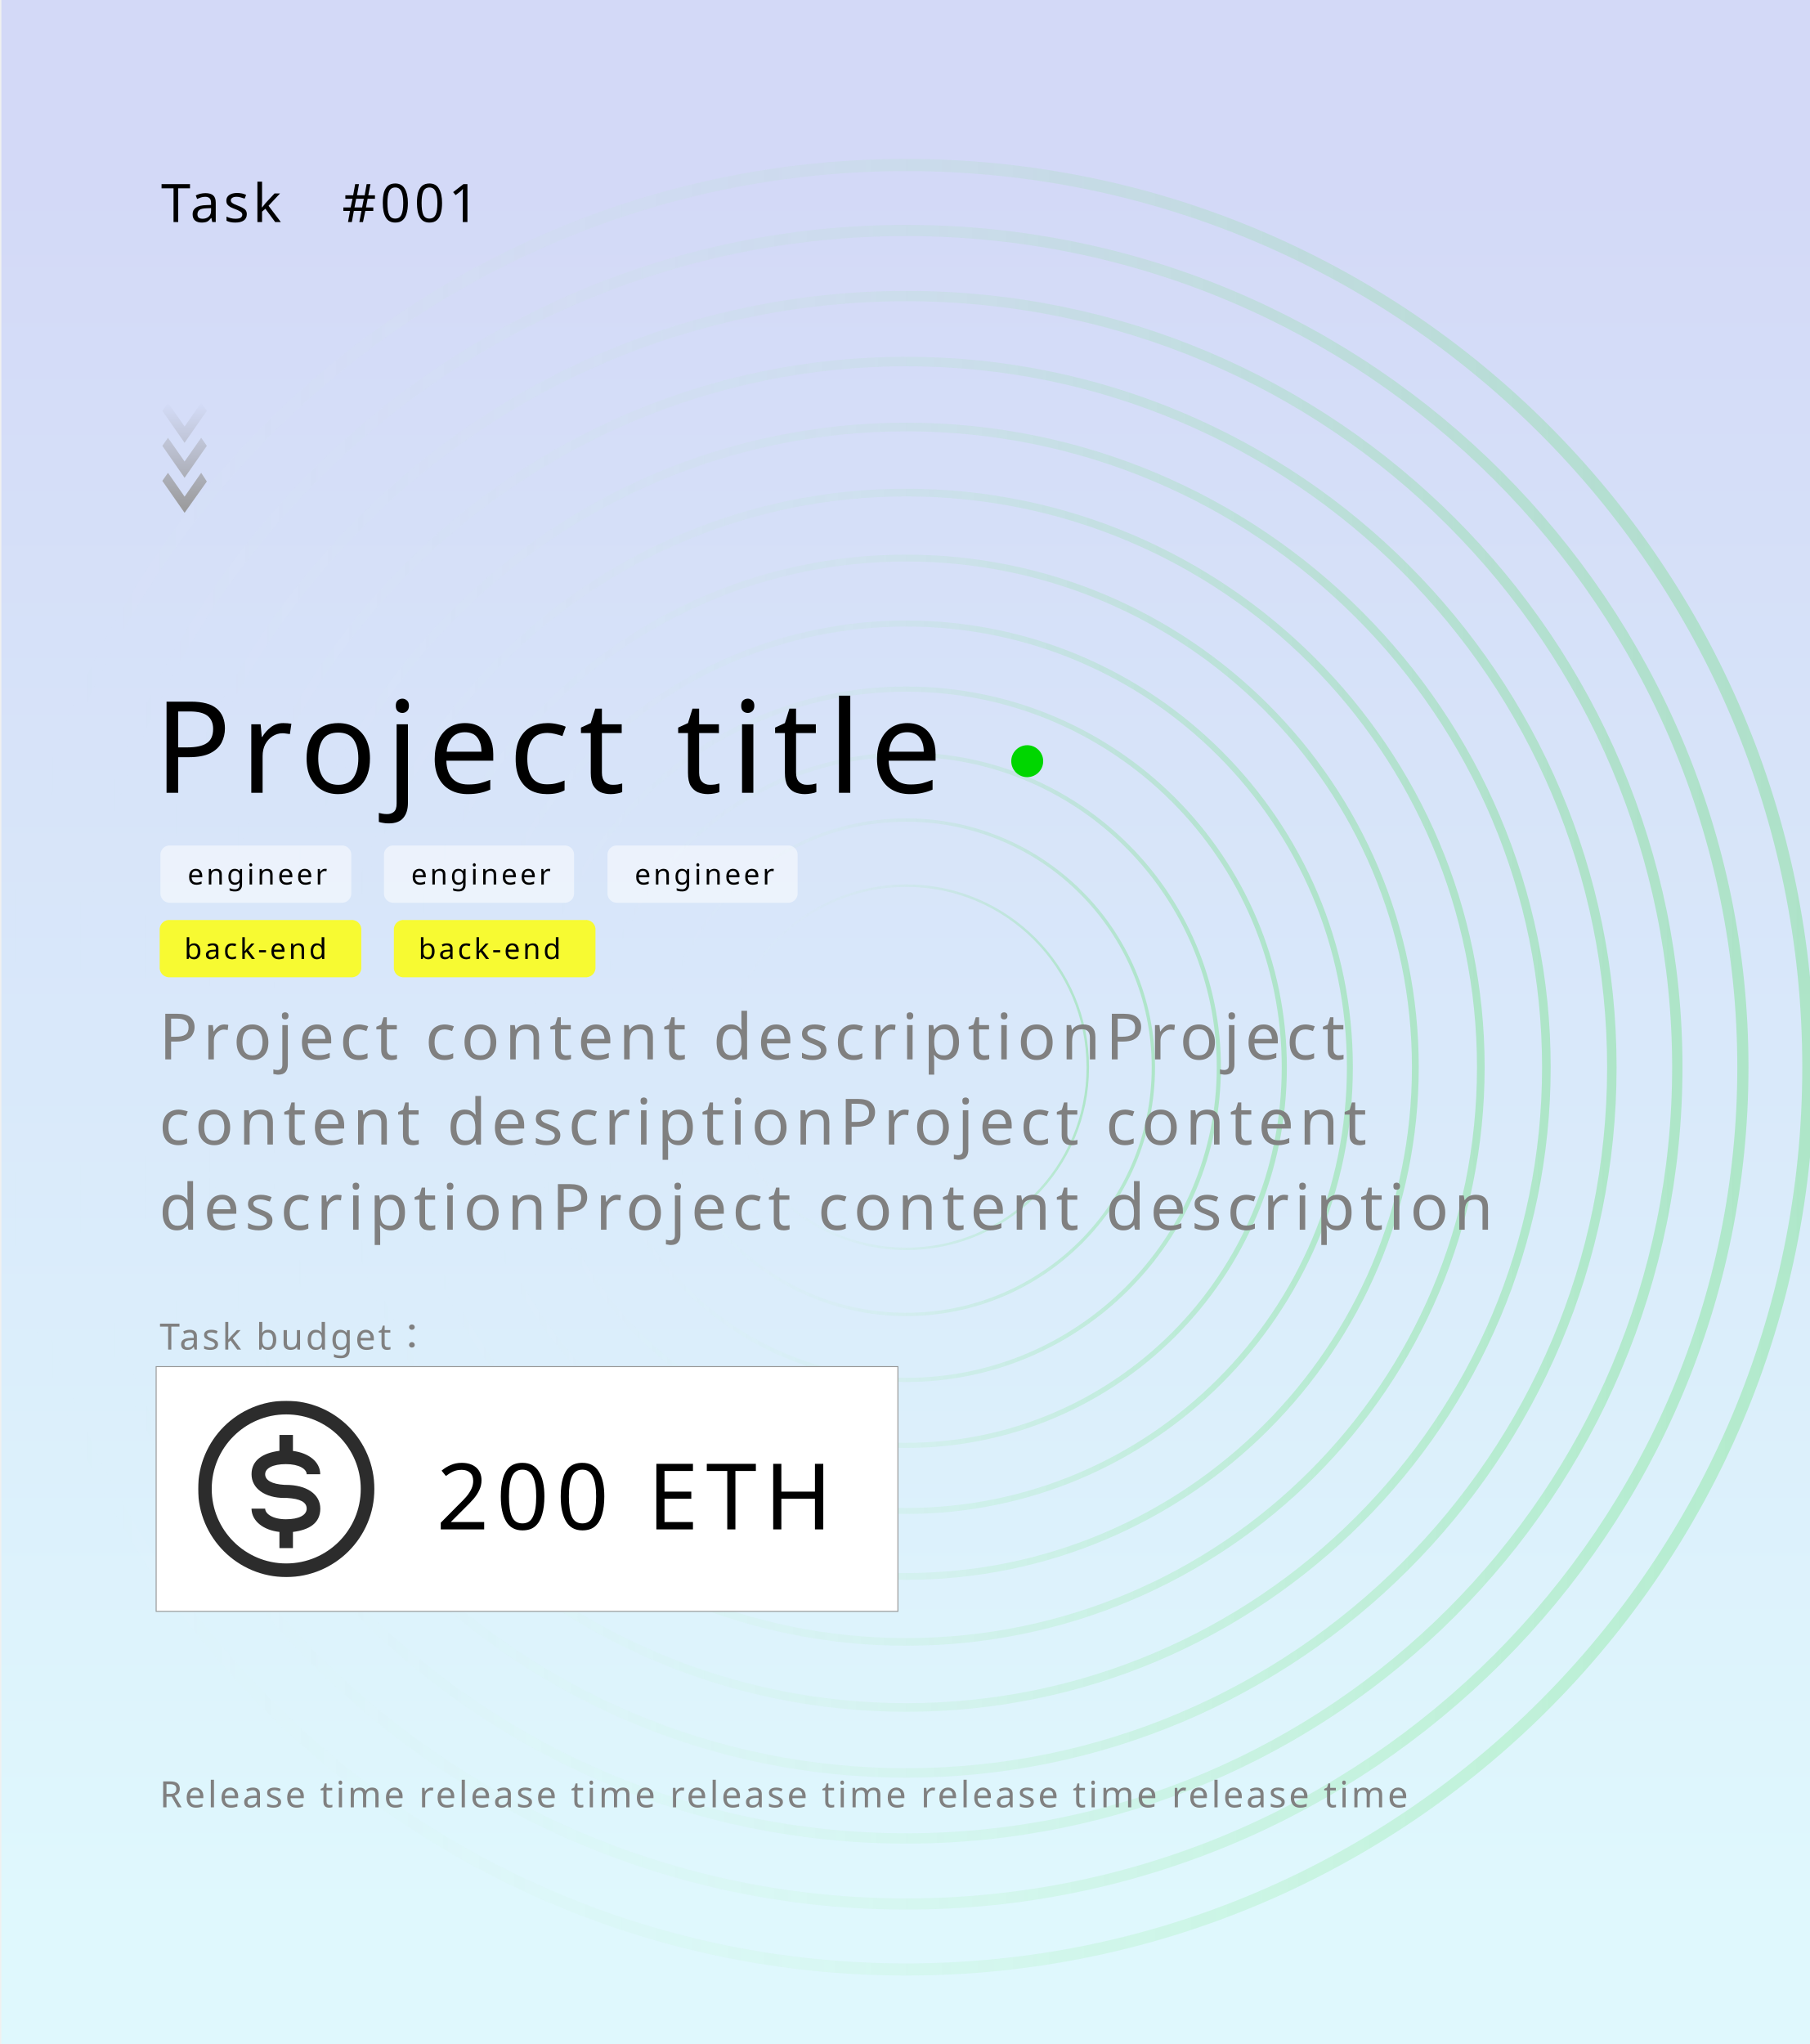
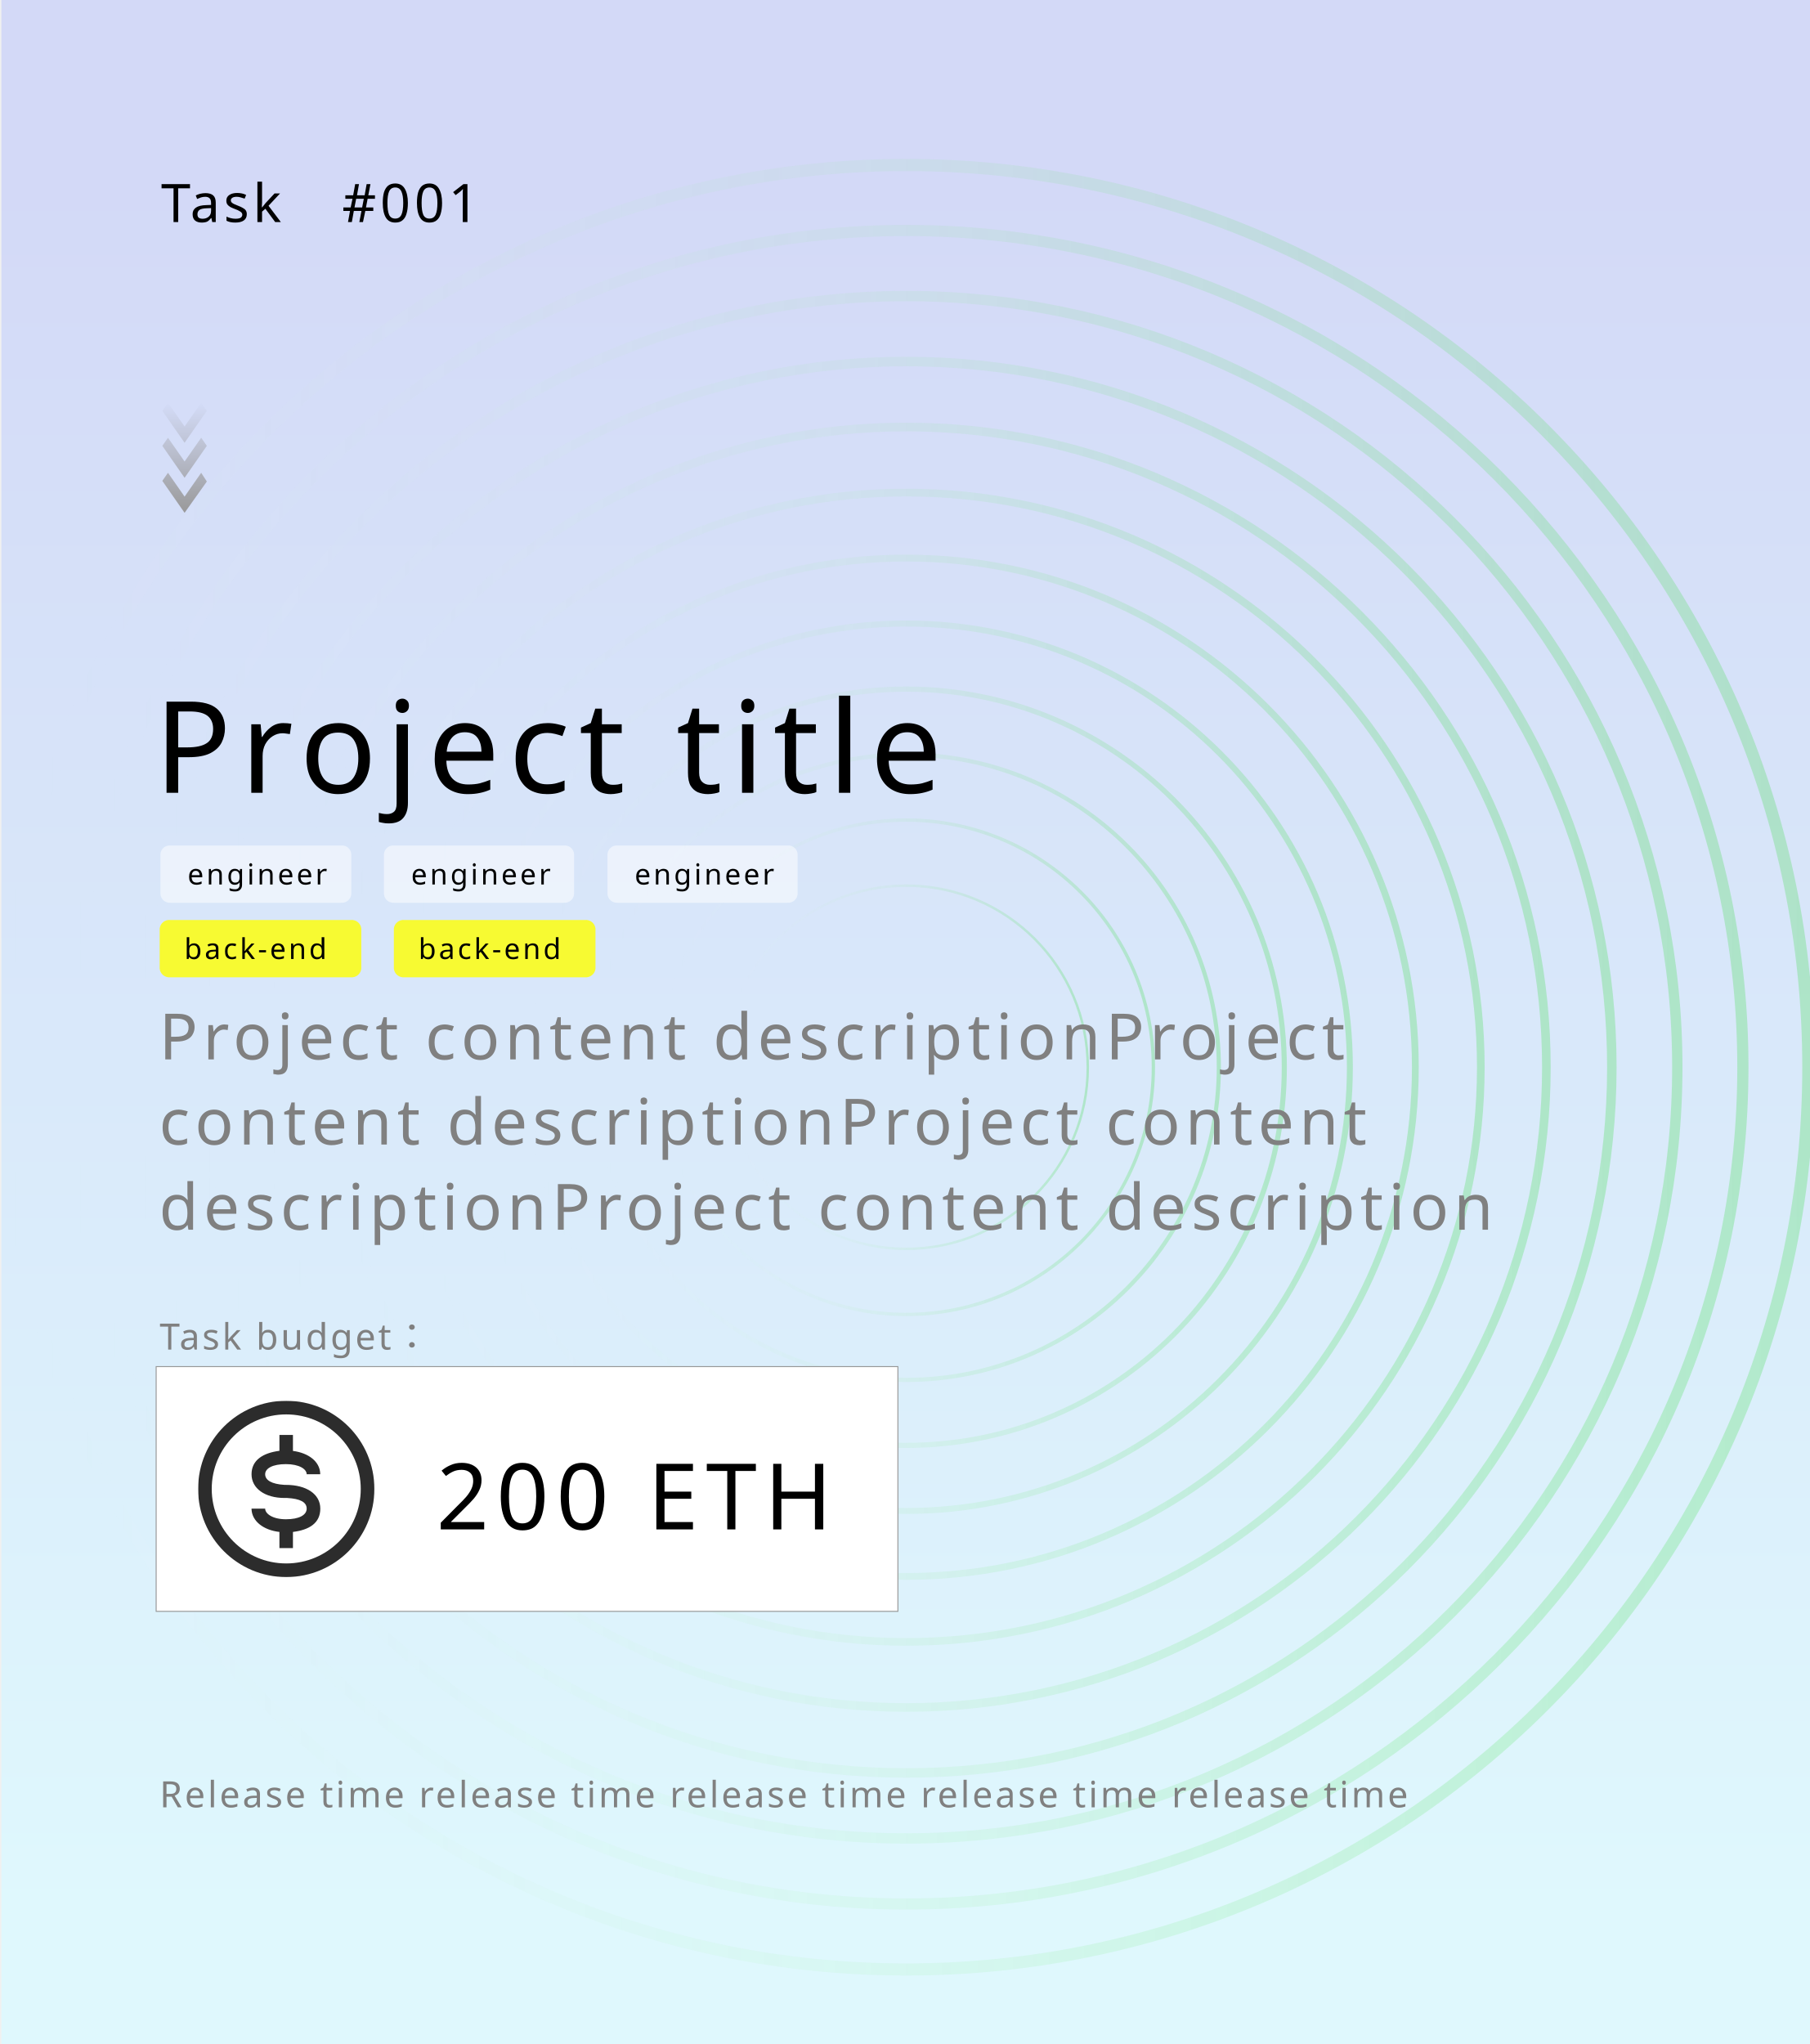
<svg xmlns="http://www.w3.org/2000/svg" xmlns:xlink="http://www.w3.org/1999/xlink" id="l_1" data-name="l 1" viewBox="0 0 170 192">
  <defs>
-     <style>
-       .c1,.c16,.c19{fill:#fff;}.c1,.c18,.c19,.c26{fill-rule:evenodd;}.c2{fill:url(#a_17);}.c3{opacity:0.2;}.c10,.c11,.c12,.c13,.c14,.c15,.c4,.c5,.c6,.c7,.c8,.c9{fill:none;stroke-miterlimit:10;}.c4{stroke-width:1.14px;stroke:url(#a);}.c5{stroke-width:1.05px;stroke:url(#a-2);}.c6{stroke-width:0.97px;stroke:url(#a-3);}.c7{stroke-width:0.89px;stroke:url(#a-4);}.c8{stroke-width:0.81px;stroke:url(#a-5);}.c9{stroke-width:0.72px;stroke:url(#a-6);}.c10{stroke-width:0.64px;stroke:url(#a-7);}.c11{stroke-width:0.56px;stroke:url(#a-8);}.c12{stroke-width:0.48px;stroke:url(#a-9);}.c13{stroke-width:0.39px;stroke:url(#a-10);}.c14{stroke-width:0.31px;stroke:url(#a-11);}.c15{stroke-width:0.23px;stroke:url(#a-12);}.c16{stroke:#979797;stroke-width:0.09px;}.c17{mask:url(#mask);}.c18{fill:#2c2c2c;}.c19{opacity:0.5;}.c20,.c21{isolation:isolate;}.c21{font-size:2.71px;letter-spacing:0.09em;}.c21,.c28{font-family:PingFangSC-Regular-GBpc-EUC-H, PingFang SC;}.c22{fill:url(#a_44);}.c23{font-size:12px;font-family:PingFangSC-Semibold-GBpc-EUC-H, PingFang SC;letter-spacing:0.07em;}.c24{font-size:6px;letter-spacing:0.08em;}.c24,.c25{fill:gray;font-family:PingFangSC-Light-GBpc-EUC-H, PingFang SC;}.c25{font-size:3.4px;letter-spacing:0.07em;}.c26{fill:#ff0;opacity:0.8;}.c27{font-size:8.63px;font-family:PingFangSC-Medium-GBpc-EUC-H, PingFang SC;letter-spacing:0.08em;}.c28{font-size:5px;letter-spacing:0.07em;}.c29{fill:#00d600;}
-     </style>
    <linearGradient id="a_17" x1="85.12" y1="17.17" x2="85.13" y2="180.08" gradientUnits="userSpaceOnUse">
      <stop offset="0" stop-color="#d3d9f7" />
      <stop offset="1" stop-color="#dff8fd" />
    </linearGradient>
-     <linearGradient id="a" x1="-0.19" y1="100.25" x2="170.44" y2="100.25" gradientUnits="userSpaceOnUse">
+     <linearGradient id="a" x1="-.19" y1="100.25" x2="170.44" y2="100.25" gradientUnits="userSpaceOnUse">
      <stop offset="0" stop-color="#fff" stop-opacity="0" />
      <stop offset="1" stop-color="#00d600" />
    </linearGradient>
    <linearGradient id="a-2" x1="6" y1="100.25" x2="164.25" y2="100.25" xlink:href="#a" />
    <linearGradient id="a-3" x1="12.2" y1="100.25" x2="158.05" y2="100.25" xlink:href="#a" />
    <linearGradient id="a-4" x1="18.39" y1="100.25" x2="151.86" y2="100.25" xlink:href="#a" />
    <linearGradient id="a-5" x1="24.58" y1="100.25" x2="145.67" y2="100.25" xlink:href="#a" />
    <linearGradient id="a-6" x1="30.78" y1="100.25" x2="139.47" y2="100.25" xlink:href="#a" />
    <linearGradient id="a-7" x1="36.97" y1="100.25" x2="133.28" y2="100.25" xlink:href="#a" />
    <linearGradient id="a-8" x1="43.17" y1="100.25" x2="127.08" y2="100.25" xlink:href="#a" />
    <linearGradient id="a-9" x1="49.36" y1="100.25" x2="120.89" y2="100.25" xlink:href="#a" />
    <linearGradient id="a-10" x1="55.56" y1="100.25" x2="114.69" y2="100.25" xlink:href="#a" />
    <linearGradient id="a-11" x1="61.75" y1="100.25" x2="108.5" y2="100.25" xlink:href="#a" />
    <linearGradient id="a-12" x1="67.95" y1="100.25" x2="102.3" y2="100.25" xlink:href="#a" />
-     <mask id="mask" x="18.61" y="131.58" width="16.56" height="16.56" maskUnits="userSpaceOnUse">
-       <g>
-         <polygon id="path-1" class="c1" points="18.61 131.58 35.17 131.58 35.17 148.14 18.61 148.14 18.61 131.58" />
-       </g>
-     </mask>
-     <linearGradient id="a_44" x1="-399.35" y1="-508.52" x2="-389" y2="-508.52" gradientTransform="translate(-491.18 437.18) rotate(90)" gradientUnits="userSpaceOnUse">
+     <linearGradient id="a_44" x1="-399.35" y1="-508.52" x2="-389" y2="-508.52" gradientTransform="rotate(90 -464.18 -27)" gradientUnits="userSpaceOnUse">
      <stop offset="0" stop-color="#d4dcf8" />
      <stop offset="1" stop-color="#999" />
    </linearGradient>
+     <style>
+       .c19{fill:#fff}.c19,.c26{fill-rule:evenodd}.c19{opacity:.5}.c20,.c21{isolation:isolate}.c21{font-size:2.71px;letter-spacing:.09em}.c21,.c28{font-family:PingFangSC-Regular-GBpc-EUC-H,PingFang SC}.c25{fill:gray;font-family:PingFangSC-Light-GBpc-EUC-H,PingFang SC;font-size:3.4px;letter-spacing:.07em}.c26{fill:#ff0;opacity:.8}.c28{font-size:5px;letter-spacing:.07em}
+     </style>
+     <mask id="mask" x="18.61" y="131.58" width="16.56" height="16.56" maskUnits="userSpaceOnUse">
+       <path id="path-1" style="fill-rule:evenodd;fill:#fff" d="M18.61 131.58h16.56v16.56H18.61v-16.56z" />
+     </mask>
  </defs>
-   <rect class="c2" x="0.13" width="170" height="192" />
-   <g class="c3">
-     <circle class="c4" cx="85.13" cy="100.25" r="84.75" />
-     <circle class="c5" cx="85.13" cy="100.25" r="78.6" />
-     <circle class="c6" cx="85.13" cy="100.25" r="72.44" />
-     <circle class="c7" cx="85.13" cy="100.25" r="66.29" />
-     <circle class="c8" cx="85.13" cy="100.25" r="60.14" />
-     <circle class="c9" cx="85.13" cy="100.25" r="53.98" />
-     <circle class="c10" cx="85.13" cy="100.25" r="47.83" />
-     <circle class="c11" cx="85.13" cy="100.25" r="41.68" />
-     <circle class="c12" cx="85.13" cy="100.25" r="35.52" />
-     <circle class="c13" cx="85.13" cy="100.25" r="29.37" />
-     <circle class="c14" cx="85.13" cy="100.25" r="23.22" />
-     <circle class="c15" cx="85.13" cy="100.25" r="17.06" />
+   <path style="fill:url(#a_17)" d="M.13 0h170v192H.13z" />
+   <g style="opacity:.2">
+     <circle cx="85.13" cy="100.25" r="84.75" style="stroke-width:1.14px;stroke:url(#a);fill:none;stroke-miterlimit:10" />
+     <circle cx="85.13" cy="100.25" r="78.6" style="stroke-width:1.05px;stroke:url(#a-2);fill:none;stroke-miterlimit:10" />
+     <circle cx="85.13" cy="100.25" r="72.44" style="stroke-width:.97px;stroke:url(#a-3);fill:none;stroke-miterlimit:10" />
+     <circle cx="85.13" cy="100.25" r="66.29" style="stroke-width:.89px;stroke:url(#a-4);fill:none;stroke-miterlimit:10" />
+     <circle cx="85.13" cy="100.25" r="60.14" style="stroke-width:.81px;stroke:url(#a-5);fill:none;stroke-miterlimit:10" />
+     <circle cx="85.13" cy="100.25" r="53.98" style="stroke-width:.72px;stroke:url(#a-6);fill:none;stroke-miterlimit:10" />
+     <circle cx="85.13" cy="100.25" r="47.83" style="stroke-width:.64px;stroke:url(#a-7);fill:none;stroke-miterlimit:10" />
+     <circle cx="85.13" cy="100.25" r="41.68" style="stroke-width:.56px;stroke:url(#a-8);fill:none;stroke-miterlimit:10" />
+     <circle cx="85.13" cy="100.25" r="35.52" style="stroke-width:.48px;stroke:url(#a-9);fill:none;stroke-miterlimit:10" />
+     <circle cx="85.13" cy="100.25" r="29.37" style="stroke-width:.39px;stroke:url(#a-10);fill:none;stroke-miterlimit:10" />
+     <circle cx="85.13" cy="100.25" r="23.22" style="stroke-width:.31px;stroke:url(#a-11);fill:none;stroke-miterlimit:10" />
+     <circle cx="85.13" cy="100.25" r="17.06" style="stroke-width:.23px;stroke:url(#a-12);fill:none;stroke-miterlimit:10" />
  </g>
-   <rect class="c16" x="14.67" y="128.37" width="69.68" height="22.99" />
-   <g>
-     <g class="c17">
-       <path class="c18" d="M27.52,134.79v1.5c1.47.19,2.51,1,2.56,2.1v.09H28.81c0-.49-.72-.95-1.95-.95s-1.95.39-1.95.95.61.93,1.83,1h.12c1.92,0,3.23.86,3.23,2.23s-1.05,2-2.57,2.19v1.52H26.25v-1.52c-1.5-.17-2.56-1-2.62-2.11v-.08h1.28c0,.49.72,1,1.95,1s1.95-.39,1.95-1-.61-.93-1.83-1h-.24c-1.86,0-3.11-.9-3.11-2.23s1.08-2,2.62-2.2v-1.49Zm-.63-1.93a7,7,0,1,0,7,7,7,7,0,0,0-7-7Zm0-1.28a8.28,8.28,0,1,1-8.28,8.28,8.28,8.28,0,0,1,8.28-8.28Z" />
-     </g>
+   <path style="stroke:#979797;stroke-width:.09px;fill:#fff" d="M14.67 128.37h69.68v22.99H14.67z" />
+   <g style="mask:url(#mask)">
+     <path d="M27.52 134.79v1.5c1.47.19 2.51 1 2.56 2.1v.09h-1.27c0-.49-.72-.95-1.95-.95s-1.95.39-1.95.95.61.93 1.83 1h.12c1.92 0 3.23.86 3.23 2.23s-1.05 2-2.57 2.19v1.52h-1.27v-1.52c-1.5-.17-2.56-1-2.62-2.11v-.08h1.28c0 .49.72 1 1.95 1s1.95-.39 1.95-1-.61-.93-1.83-1h-.24c-1.86 0-3.11-.9-3.11-2.23s1.08-2 2.62-2.2v-1.49Zm-.63-1.93a7 7 0 1 0 7 7 7 7 0 0 0-7-7Zm0-1.28a8.28 8.28 0 1 1-8.28 8.28 8.28 8.28 0 0 1 8.28-8.28Z" style="fill:#2c2c2c;fill-rule:evenodd" />
  </g>
-   <path data-name="g" class="c19" d="M16,79.42H32.07a.87.87,0,0,1,.93.8V84a.88.88,0,0,1-.93.8H16a.88.88,0,0,1-.93-.8V80.22A.87.87,0,0,1,16,79.42Z" />
+   <path data-name="g" class="c19" d="M16 79.42h16.07a.87.87 0 0 1 .93.8V84a.88.88 0 0 1-.93.8H16a.88.88 0 0 1-.93-.8v-3.78a.87.87 0 0 1 .93-.8Z" />
  <g class="c20">
    <text class="c21" transform="translate(17.61 83.08)">engineer</text>
  </g>
-   <path data-name="g" class="c19" d="M37,79.42h16a.87.87,0,0,1,.93.8V84a.88.88,0,0,1-.93.8H37a.88.88,0,0,1-.93-.8V80.22A.87.87,0,0,1,37,79.42Z" />
+   <path data-name="g" class="c19" d="M37 79.42h16a.87.87 0 0 1 .93.8V84a.88.88 0 0 1-.93.8H37a.88.88 0 0 1-.93-.8v-3.78a.87.87 0 0 1 .93-.8Z" />
  <g data-name="back-end" class="c20">
    <text class="c21" transform="translate(38.61 83.08)">engineer</text>
  </g>
-   <path data-name="g" class="c19" d="M58,79.42h16a.87.87,0,0,1,.93.8V84a.88.88,0,0,1-.93.8H58a.88.88,0,0,1-.93-.8V80.22A.87.87,0,0,1,58,79.42Z" />
+   <path data-name="g" class="c19" d="M58 79.42h16a.87.87 0 0 1 .93.8V84a.88.88 0 0 1-.93.8H58a.88.88 0 0 1-.93-.8v-3.78a.87.87 0 0 1 .93-.8Z" />
  <g data-name="back-end" class="c20">
    <text class="c21" transform="translate(59.61 83.08)">engineer</text>
  </g>
-   <path class="c22" d="M17.34,43.35l-1.56-2.23-.53.76,2.09,3,2.09-3-.53-.76Zm0-3.29-1.56-2.23-.53.76,2.09,3,2.09-3-.53-.76Zm0,6.59-1.56-2.24-.53.76,2.09,3,2.09-2.94-.53-.82Z" />
-   <text class="c23" transform="translate(14.49 74.47)">Project title</text>
-   <text class="c24" transform="translate(14.95 99.51)">Project content descriptionProject <tspan x="0" y="8">content descriptionProject content </tspan>
+   <path d="m17.34 43.35-1.56-2.23-.53.76 2.09 3 2.09-3-.53-.76Zm0-3.29-1.56-2.23-.53.76 2.09 3 2.09-3-.53-.76Zm0 6.59-1.56-2.24-.53.76 2.09 3 2.09-2.94-.53-.82Z" style="fill:url(#a_44)" />
+   <text transform="translate(14.49 74.47)" style="font-size:12px;font-family:PingFangSC-Semibold-GBpc-EUC-H,PingFang SC;letter-spacing:.07em">Project title</text>
+   <text transform="translate(14.95 99.51)" style="fill:gray;font-family:PingFangSC-Light-GBpc-EUC-H,PingFang SC;font-size:6px;letter-spacing:.08em">Project content descriptionProject <tspan x="0" y="8">content descriptionProject content </tspan>
    <tspan x="0" y="16">descriptionProject content description</tspan>
  </text>
  <text class="c25" transform="translate(15 126.77)">Task budget：</text>
-   <path data-name="g" class="c26" d="M16,86.42H32.94a.9.9,0,0,1,1,.8V91a.91.91,0,0,1-1,.8H16a.91.91,0,0,1-1-.8V87.22A.9.9,0,0,1,16,86.42Z" />
+   <path data-name="g" class="c26" d="M16 86.42h16.94a.9.9 0 0 1 1 .8V91a.91.91 0 0 1-1 .8H16a.91.91 0 0 1-1-.8v-3.78a.9.9 0 0 1 1-.8Z" />
  <g data-name="back-end" class="c20">
    <text class="c21" transform="translate(17.31 90.08)">back-end</text>
  </g>
-   <path data-name="g" class="c26" d="M38,86.42H54.94a.9.9,0,0,1,1,.8V91a.91.91,0,0,1-1,.8H38a.91.91,0,0,1-1-.8V87.22A.9.9,0,0,1,38,86.42Z" />
+   <path data-name="g" class="c26" d="M38 86.42h16.94a.9.9 0 0 1 1 .8V91a.91.91 0 0 1-1 .8H38a.91.91 0 0 1-1-.8v-3.78a.9.9 0 0 1 1-.8Z" />
  <g data-name="back-end" class="c20">
    <text class="c21" transform="translate(39.31 90.08)">back-end</text>
  </g>
  <text class="c25" transform="translate(15 169.77)">Release time release time release time release time release time</text>
-   <text class="c27" transform="translate(41 143.66)">200 ETH</text>
+   <text transform="translate(41 143.66)" style="font-size:8.63px;font-family:PingFangSC-Medium-GBpc-EUC-H,PingFang SC;letter-spacing:.08em">200 ETH</text>
  <text class="c28" transform="translate(15.13 20.86)">Task</text>
  <text class="c28" transform="translate(32.13 20.86)">#001</text>
-   <circle class="c29" cx="96.5" cy="71.5" r="1.5" />
</svg>
